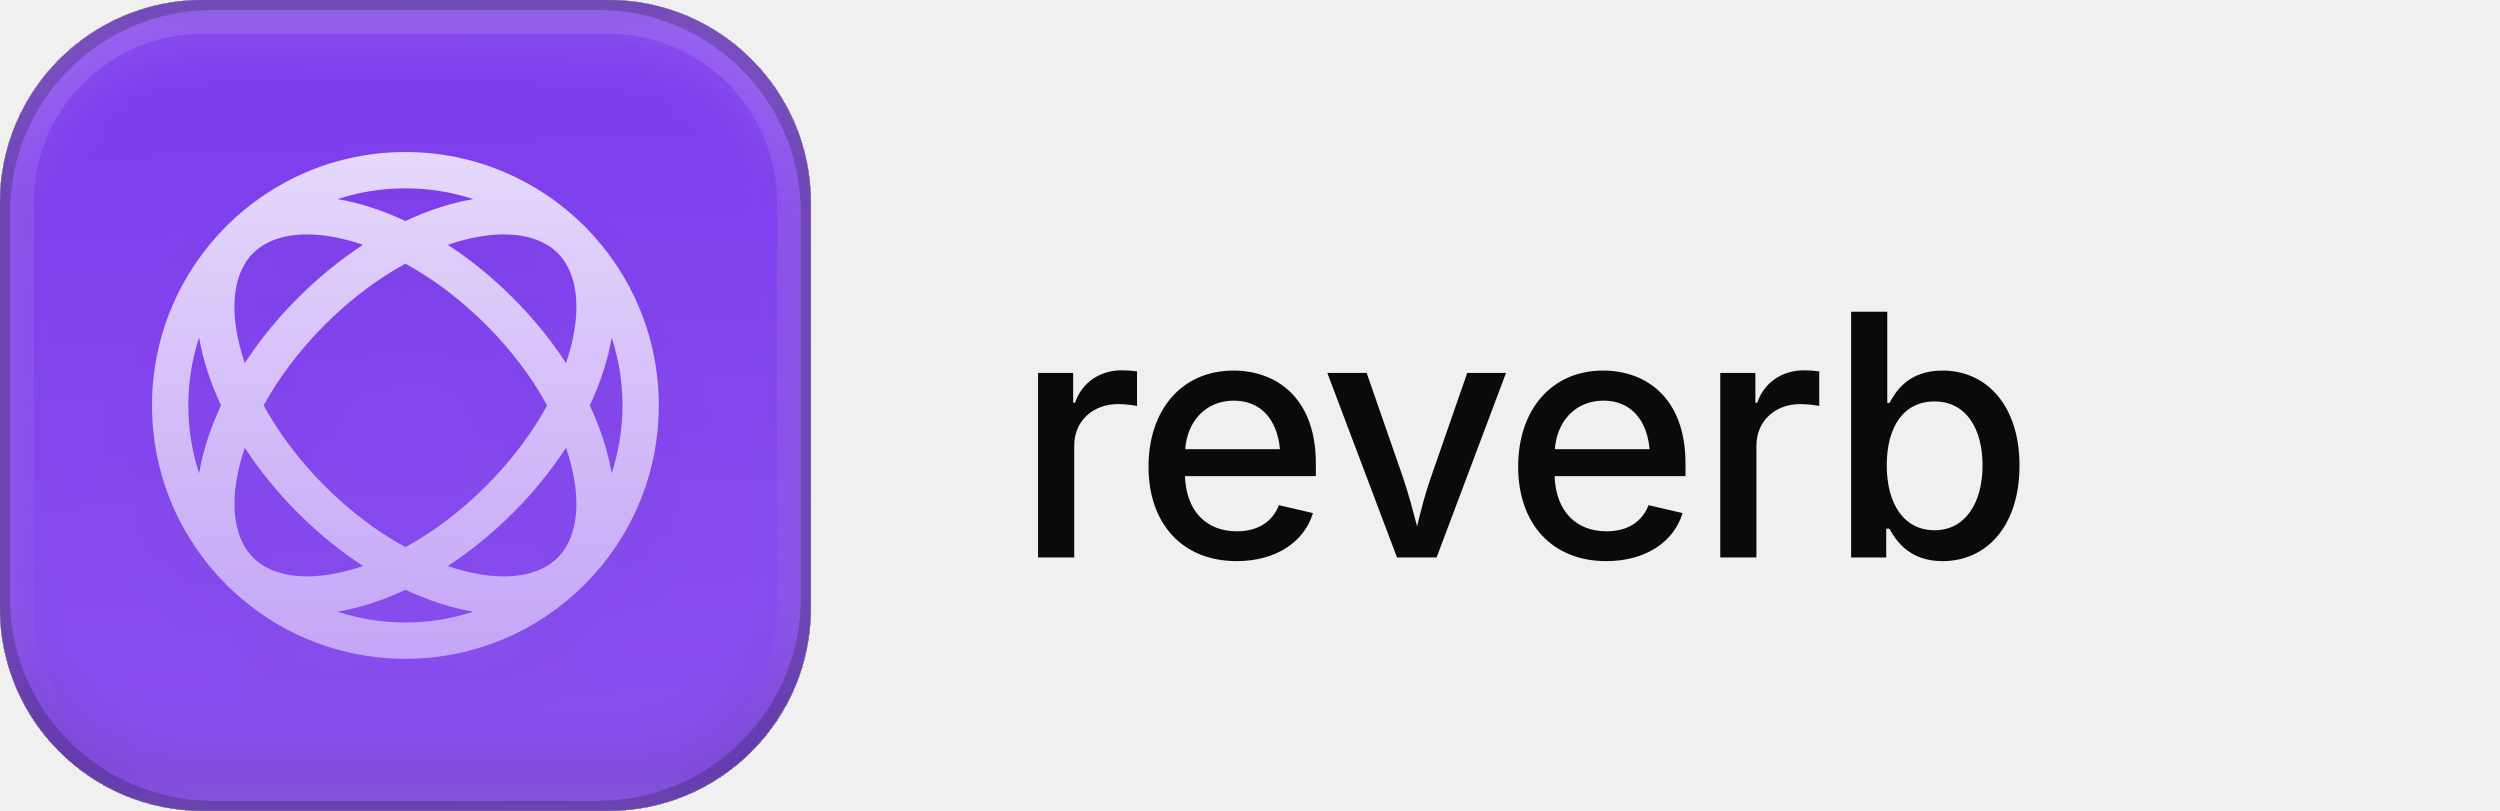
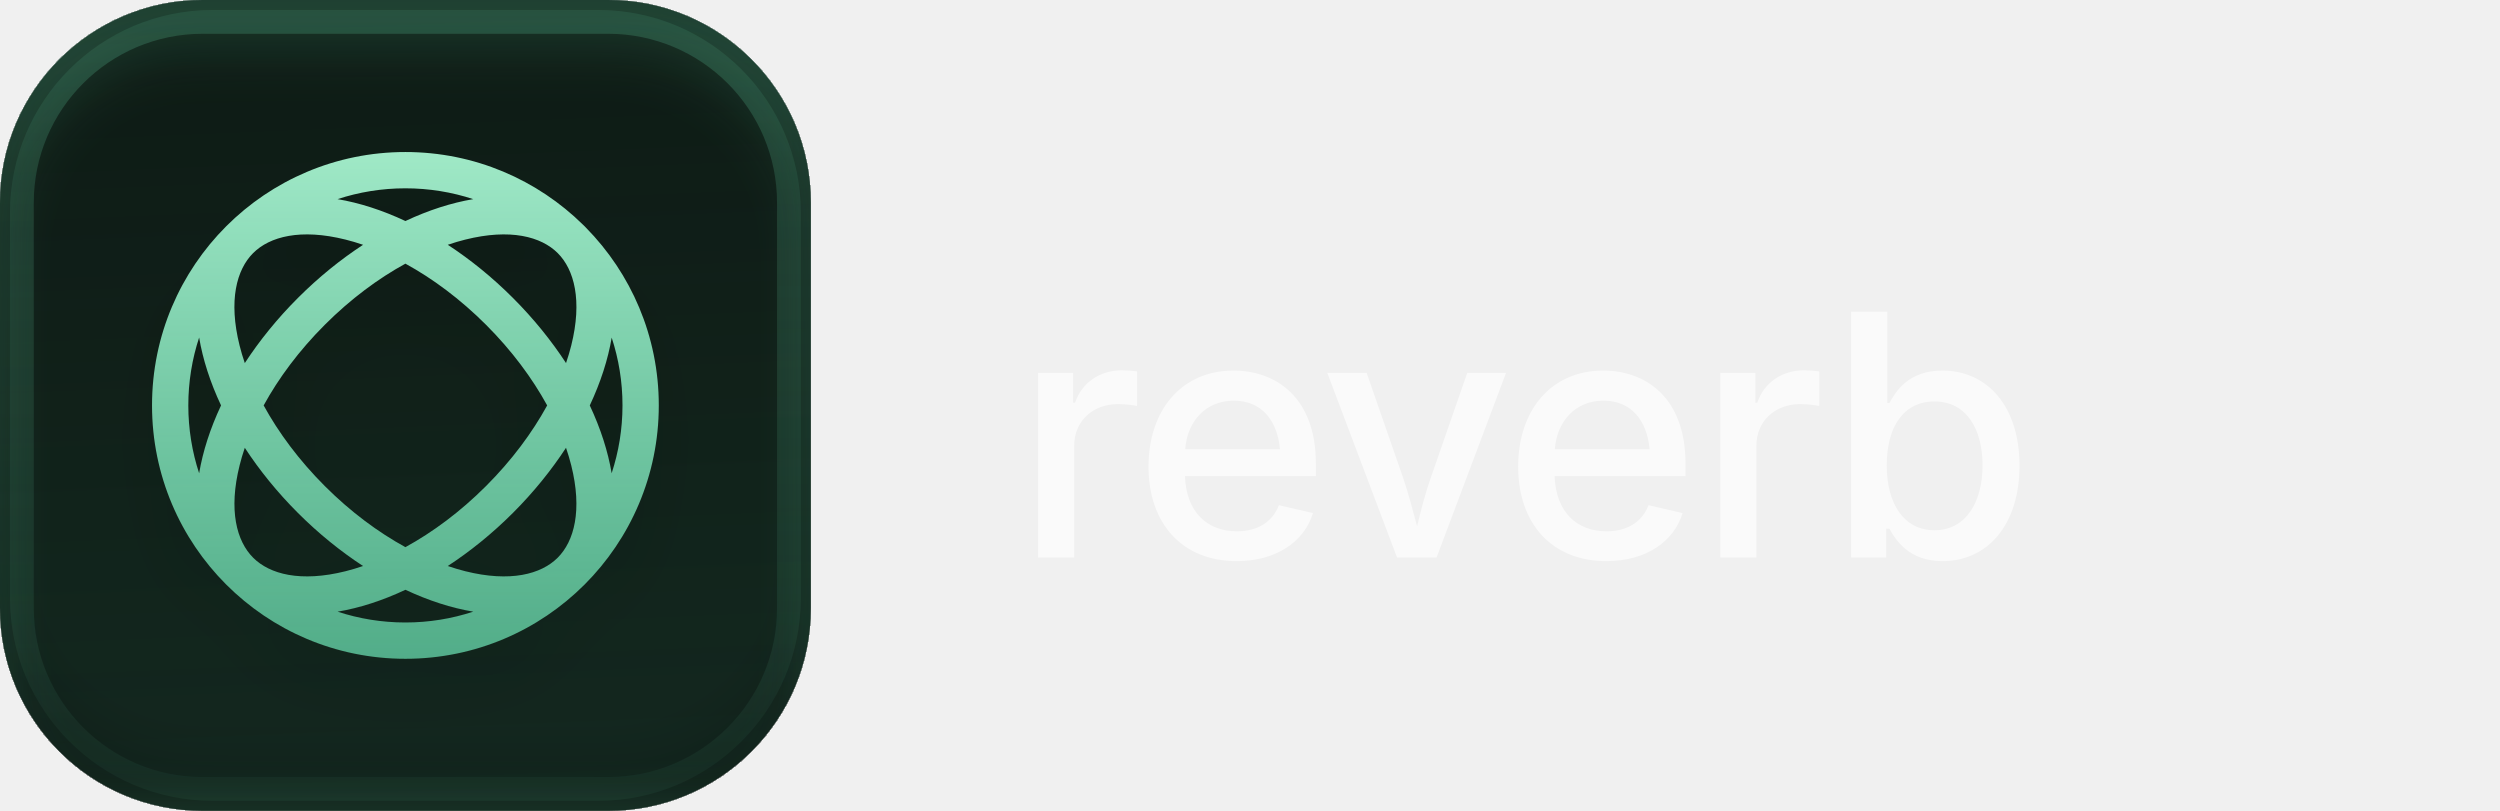
<svg xmlns="http://www.w3.org/2000/svg" width="148" height="48" viewBox="0 0 148 48" fill="none" role="img" aria-label="reverb">
  <g filter="url(#rb-f0)">
    <g clip-path="url(#rb-clip)">
-       <rect width="48" height="48" rx="12" fill="#7C3AED" />
+       <rect width="48" height="48" rx="12" fill="#0D1A14" />
      <rect width="48" height="48" fill="url(#rb-p0)" />
      <g filter="url(#rb-f1)">
        <path d="M24 9C28.102 9 31.819 10.648 34.527 13.316C34.554 13.342 34.582 13.367 34.608 13.394C34.635 13.42 34.66 13.448 34.687 13.476C37.353 16.183 39 19.899 39 24C39 32.284 32.284 39 24 39C15.716 39 9 32.284 9 24C9 15.716 15.716 9 24 9ZM24.002 34.915C22.632 35.559 21.274 35.994 19.984 36.211C21.248 36.626 22.598 36.852 24 36.852C25.403 36.852 26.753 36.626 28.018 36.21C26.729 35.993 25.371 35.558 24.002 34.915ZM14.492 26.509C14.372 26.86 14.269 27.206 14.185 27.546C13.519 30.209 14.007 32.037 14.986 33.016C15.965 33.995 17.793 34.483 20.456 33.817C20.796 33.733 21.142 33.628 21.493 33.508C20.167 32.642 18.863 31.591 17.636 30.364C16.41 29.138 15.358 27.834 14.492 26.509ZM33.508 26.508C32.642 27.833 31.592 29.138 30.365 30.364C29.138 31.591 27.833 32.642 26.507 33.508C26.859 33.628 27.206 33.732 27.546 33.817C30.209 34.483 32.037 33.995 33.016 33.016C33.995 32.037 34.483 30.209 33.817 27.546C33.732 27.206 33.628 26.86 33.508 26.508ZM24 15.608C22.393 16.488 20.758 17.698 19.229 19.227C17.698 20.758 16.488 22.394 15.608 24.001C16.488 25.607 17.697 27.243 19.227 28.773C20.757 30.303 22.393 31.512 24 32.392C25.607 31.512 27.244 30.304 28.774 28.773C30.304 27.244 31.513 25.608 32.393 24.001C31.513 22.394 30.303 20.757 28.773 19.227C27.242 17.697 25.607 16.488 24 15.608ZM11.789 19.981C11.373 21.246 11.148 22.596 11.148 24C11.148 25.404 11.373 26.755 11.789 28.02C12.006 26.73 12.442 25.371 13.086 24.001C12.442 22.631 12.006 21.271 11.789 19.981ZM36.212 19.986C35.995 21.275 35.558 22.633 34.915 24.002C35.558 25.371 35.993 26.729 36.21 28.018C36.626 26.753 36.852 25.403 36.852 24C36.852 22.598 36.627 21.249 36.212 19.986ZM20.454 14.183C17.791 13.517 15.963 14.005 14.984 14.984C14.005 15.963 13.517 17.791 14.183 20.454C14.268 20.795 14.371 21.142 14.492 21.495C15.359 20.169 16.41 18.864 17.638 17.637C18.865 16.41 20.169 15.358 21.495 14.492C21.142 14.371 20.795 14.268 20.454 14.183ZM33.018 14.984C32.039 14.005 30.211 13.517 27.548 14.183C27.207 14.268 26.859 14.371 26.507 14.491C27.833 15.357 29.137 16.409 30.364 17.636C31.591 18.863 32.642 20.168 33.509 21.494C33.629 21.142 33.733 20.794 33.818 20.454C34.484 17.791 33.996 15.963 33.018 14.984ZM24 11.148C22.596 11.148 21.246 11.373 19.981 11.789C21.271 12.006 22.63 12.441 24 13.085C25.37 12.441 26.728 12.006 28.018 11.789C26.753 11.373 25.403 11.148 24 11.148Z" fill="url(#rb-p1)" />
      </g>
    </g>
    <rect x="1" y="1" width="46" height="46" rx="11" stroke="url(#rb-p2)" stroke-width="2" />
  </g>
-   <text x="60" y="33" font-family="'Geist', 'Inter', -apple-system, BlinkMacSystemFont, sans-serif" font-weight="500" font-size="20" letter-spacing="-0.3" fill="#0A0A0A">reverb</text>
+   <text x="60" y="33" font-family="'Geist', 'Inter', -apple-system, BlinkMacSystemFont, sans-serif" font-weight="500" font-size="20" letter-spacing="-0.3" fill="#fafafa">reverb</text>
  <defs>
    <filter id="rb-f0" x="0" y="-3" width="48" height="54" filterUnits="userSpaceOnUse" color-interpolation-filters="sRGB">
      <feFlood flood-opacity="0" result="BackgroundImageFix" />
      <feBlend mode="normal" in="SourceGraphic" in2="BackgroundImageFix" result="shape" />
      <feColorMatrix in="SourceAlpha" type="matrix" values="0 0 0 0 0 0 0 0 0 0 0 0 0 0 0 0 0 0 127 0" result="hardAlpha" />
      <feOffset dy="-3" />
      <feGaussianBlur stdDeviation="1.5" />
      <feComposite in2="hardAlpha" operator="arithmetic" k2="-1" k3="1" />
-       <feColorMatrix type="matrix" values="0 0 0 0 0 0 0 0 0 0 0 0 0 0 0 0 0 0 0.1 0" />
+       <feColorMatrix type="matrix" values="0 0 0 0 0 0 0 0 0 0 0 0 0 0 0 0 0 0 0.15 0" />
      <feBlend mode="normal" in2="shape" result="e1" />
      <feColorMatrix in="SourceAlpha" type="matrix" values="0 0 0 0 0 0 0 0 0 0 0 0 0 0 0 0 0 0 127 0" result="hardAlpha" />
      <feOffset dy="3" />
      <feGaussianBlur stdDeviation="1.5" />
      <feComposite in2="hardAlpha" operator="arithmetic" k2="-1" k3="1" />
-       <feColorMatrix type="matrix" values="0 0 0 0 1 0 0 0 0 1 0 0 0 0 1 0 0 0 0.1 0" />
+       <feColorMatrix type="matrix" values="0 0 0 0 0.43 0 0 0 0 0.91 0 0 0 0 0.69 0 0 0 0.12 0" />
      <feBlend mode="normal" in2="e1" result="e2" />
      <feColorMatrix in="SourceAlpha" type="matrix" values="0 0 0 0 0 0 0 0 0 0 0 0 0 0 0 0 0 0 127 0" result="hardAlpha" />
      <feMorphology radius="1" operator="erode" in="SourceAlpha" result="e3" />
      <feOffset />
      <feComposite in2="hardAlpha" operator="arithmetic" k2="-1" k3="1" />
      <feColorMatrix type="matrix" values="0 0 0 0 0 0 0 0 0 0 0 0 0 0 0 0 0 0 0.2 0" />
      <feBlend mode="normal" in2="e2" result="e3" />
    </filter>
    <filter id="rb-f1" x="6" y="5.25" width="36" height="42" filterUnits="userSpaceOnUse" color-interpolation-filters="sRGB">
      <feFlood flood-opacity="0" result="BackgroundImageFix" />
      <feColorMatrix in="SourceAlpha" type="matrix" values="0 0 0 0 0 0 0 0 0 0 0 0 0 0 0 0 0 0 127 0" result="hardAlpha" />
      <feMorphology radius="1.5" operator="erode" in="SourceAlpha" result="ds" />
      <feOffset dy="2.25" />
      <feGaussianBlur stdDeviation="2.25" />
      <feComposite in2="hardAlpha" operator="out" />
-       <feColorMatrix type="matrix" values="0 0 0 0 0.141 0 0 0 0 0.141 0 0 0 0 0.141 0 0 0 0.1 0" />
+       <feColorMatrix type="matrix" values="0 0 0 0 0 0 0 0 0 0 0 0 0 0 0 0 0 0 0.25 0" />
      <feBlend mode="normal" in2="BackgroundImageFix" result="ds" />
      <feBlend mode="normal" in="SourceGraphic" in2="ds" result="shape" />
    </filter>
    <linearGradient id="rb-p0" x1="24" y1="0" x2="26" y2="48" gradientUnits="userSpaceOnUse">
-       <stop stop-color="white" stop-opacity="0" />
-       <stop offset="1" stop-color="white" stop-opacity="0.12" />
+       <stop stop-color="#6EE7B7" stop-opacity="0" />
+       <stop offset="1" stop-color="#6EE7B7" stop-opacity="0.07" />
    </linearGradient>
    <linearGradient id="rb-p1" x1="24" y1="9" x2="24" y2="39" gradientUnits="userSpaceOnUse">
-       <stop stop-color="white" stop-opacity="0.8" />
-       <stop offset="1" stop-color="white" stop-opacity="0.5" />
+       <stop stop-color="#A7F3D0" stop-opacity="0.95" />
+       <stop offset="1" stop-color="#6EE7B7" stop-opacity="0.7" />
    </linearGradient>
    <linearGradient id="rb-p2" x1="24" y1="0" x2="24" y2="48" gradientUnits="userSpaceOnUse">
-       <stop stop-color="white" stop-opacity="0.12" />
-       <stop offset="1" stop-color="white" stop-opacity="0" />
+       <stop stop-color="#6EE7B7" stop-opacity="0.2" />
+       <stop offset="1" stop-color="#6EE7B7" stop-opacity="0.05" />
    </linearGradient>
    <clipPath id="rb-clip">
      <rect width="48" height="48" rx="12" fill="white" />
    </clipPath>
  </defs>
</svg>
